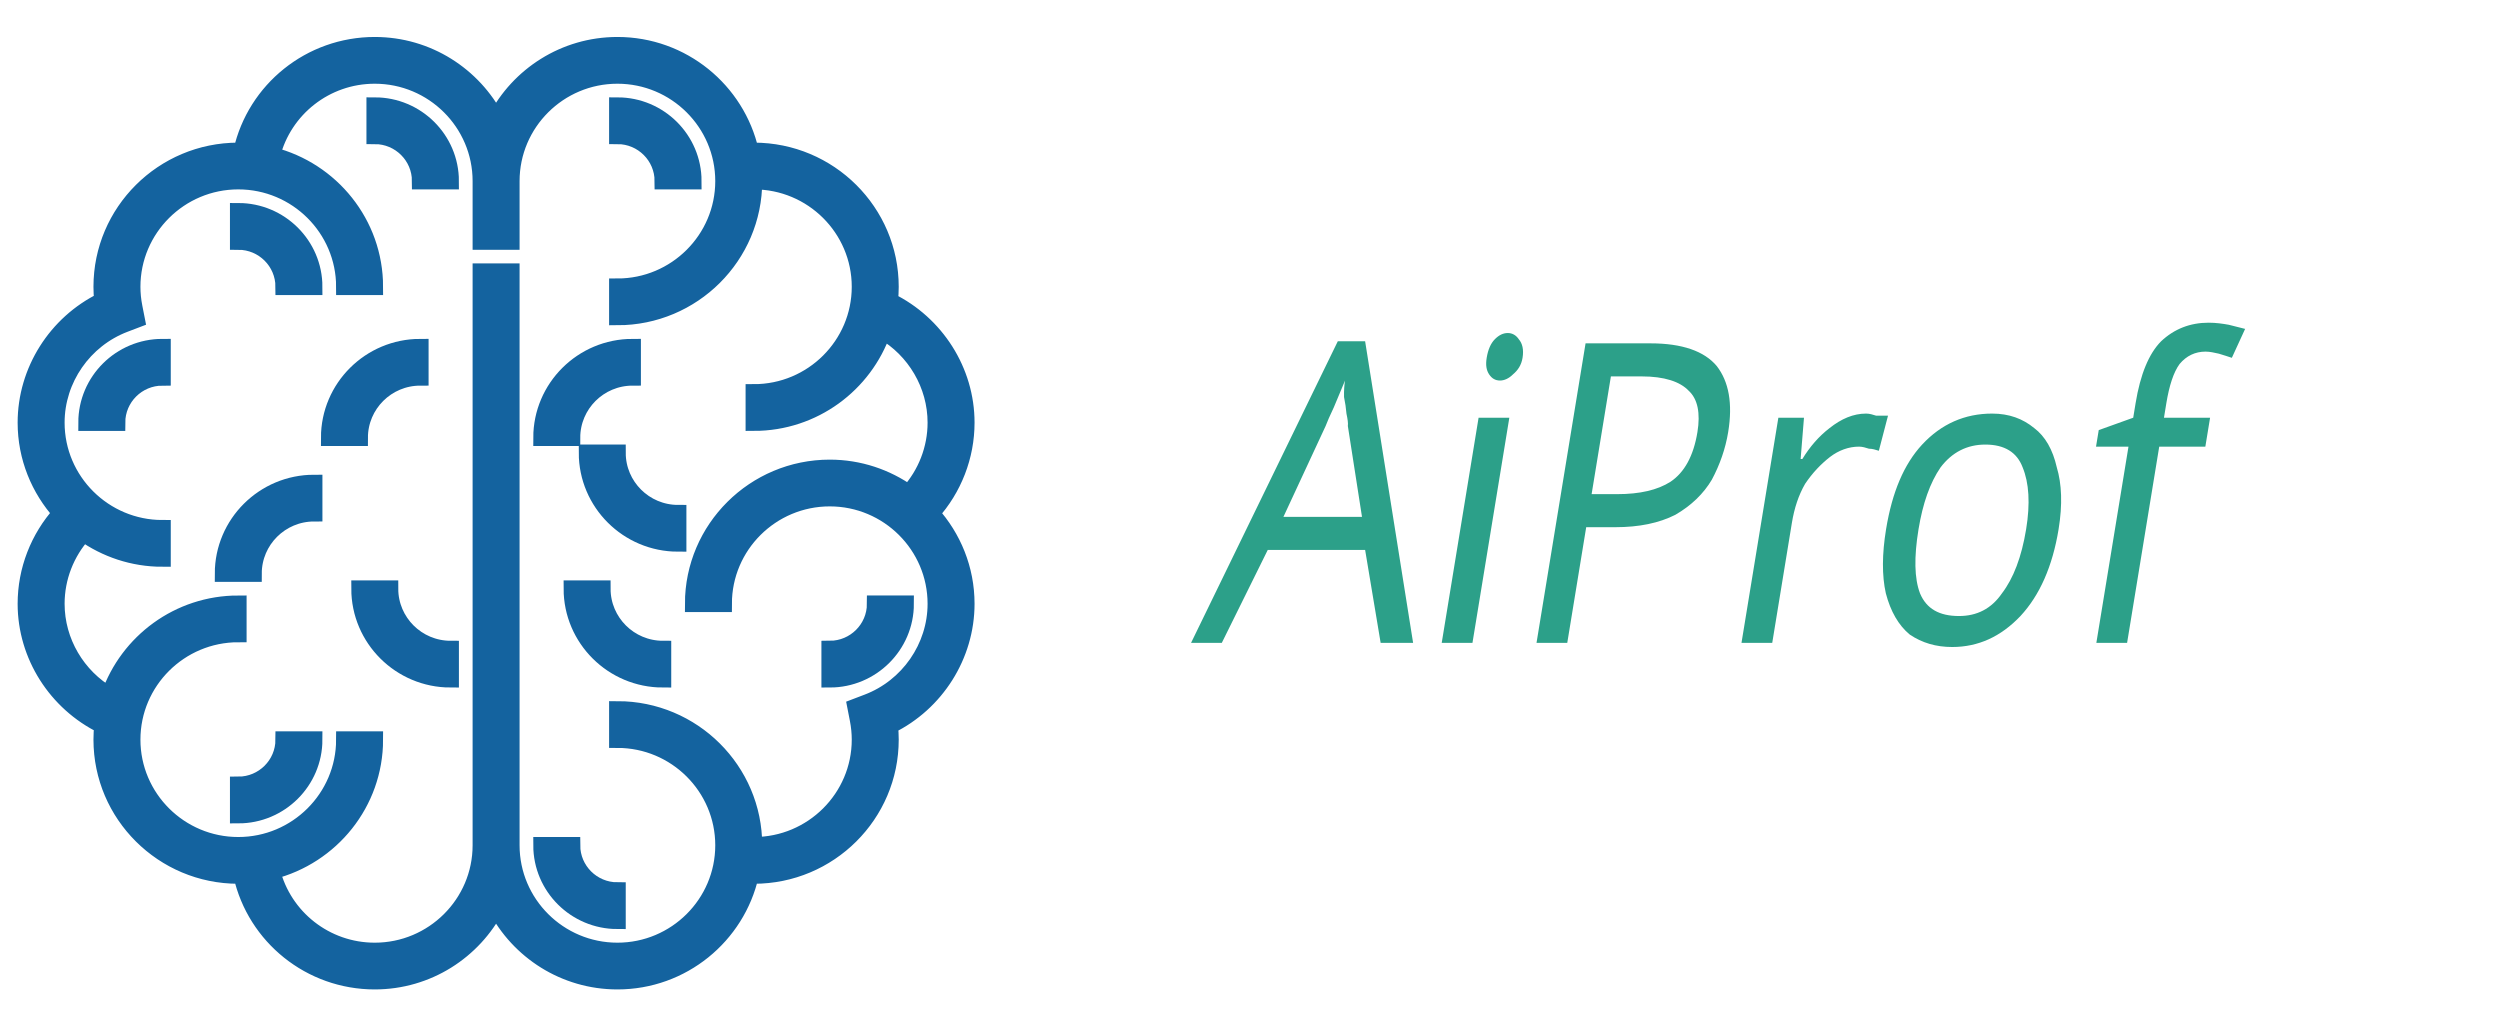
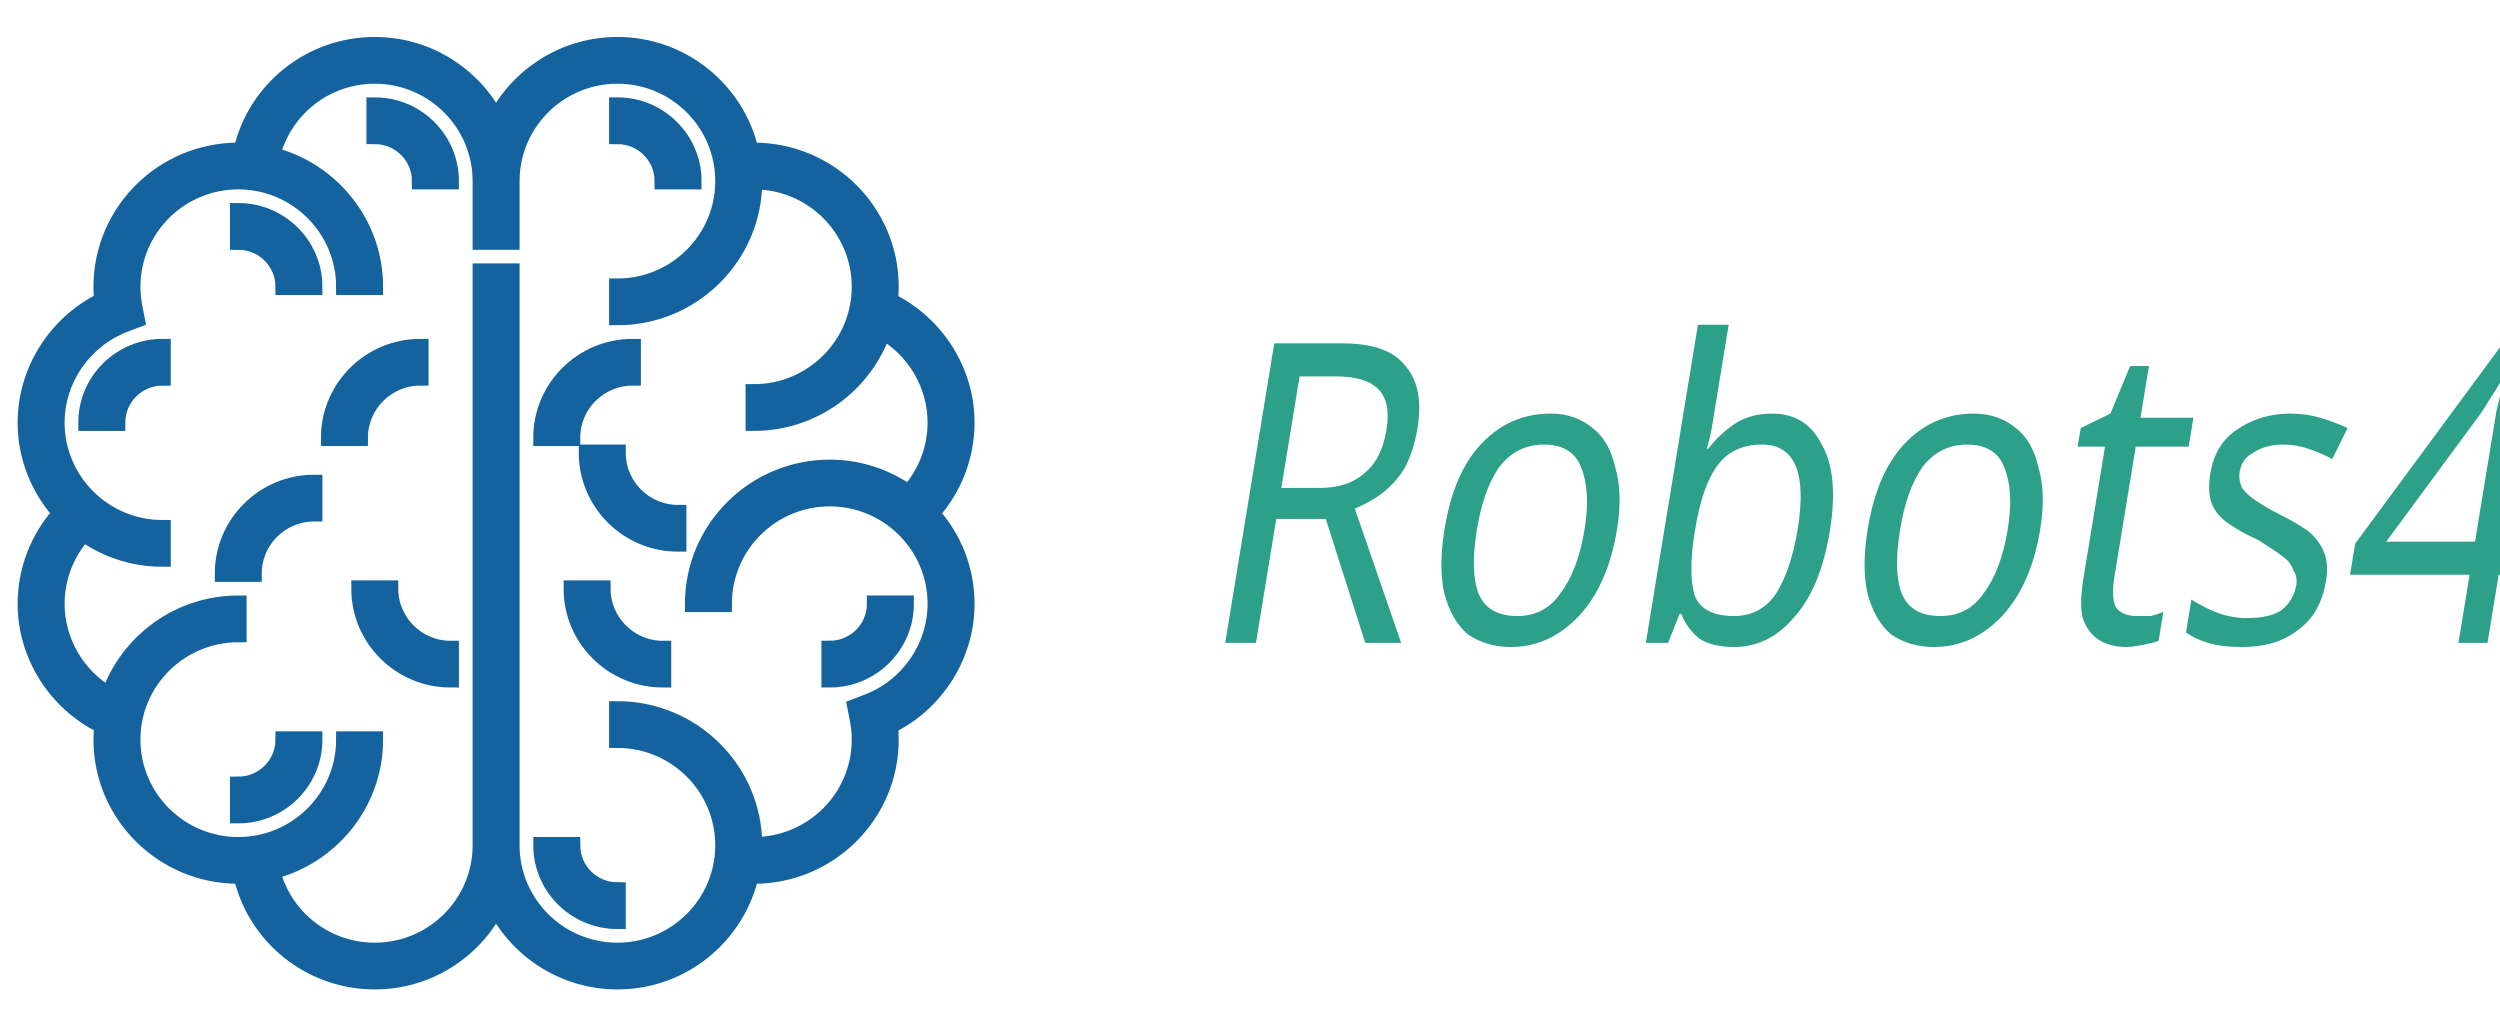
<svg xmlns="http://www.w3.org/2000/svg" width="132.818mm" height="54.209mm" viewBox="0 0 132.818 54.209" version="1.1" id="svg1" xml:space="preserve">
  <defs id="defs1">
    <rect x="280.484" y="555.185" width="58.555" height="23.856" id="rect2" />
  </defs>
  <g id="layer1" transform="translate(44.94765,207.7606)">
    <g style="fill:#14639f;stroke:#14639f;stroke-width:1.097" id="g1" transform="matrix(0.805715,0,0,0.8019632,-42.72034,-206.3948)">
      <g id="SVGRepo_bgCarrier" stroke-width="0" />
      <g id="SVGRepo_tracerCarrier" stroke-linecap="round" stroke-linejoin="round" stroke="#cccccc" stroke-width="0.14" />
      <g id="SVGRepo_iconCarrier" style="stroke-width:1.097" transform="translate(-2.053056,0.2946658)">
        <g id="g14" style="stroke-width:1.097">
          <path d="M 63,26 C 63,22.567 60.993,19.439 57.95,17.94 57.982,17.631 58,17.318 58,17 58,12.037 53.962,8 49,8 48.924,8 48.849,8.013 48.772,8.015 47.865,4.005 44.28,1 40,1 36.517,1 33.495,2.993 32,5.896 30.505,2.993 27.483,1 24,1 19.752,1 16.138,3.955 15.225,8.011 15.15,8.01 15.076,8 15,8 10.038,8 6,12.037 6,17 6,17.305 6.016,17.613 6.049,17.922 2.999,19.42 1,22.57 1,26 1,28.303 1.877,30.4 3.305,31.993 1.832,33.635 1,35.771 1,38 1,41.432 3.007,44.561 6.05,46.06 6.018,46.369 6,46.682 6,47 c 0,4.963 4.038,9 9,9 0.076,0 0.15,-0.01 0.225,-0.011 C 16.138,60.045 19.752,63 24,63 c 3.483,0 6.505,-1.993 8,-4.896 1.495,2.903 4.517,4.896 8,4.896 4.28,0 7.865,-3.005 8.772,-7.015 C 48.849,55.987 48.924,56 49,56 c 4.962,0 9,-4.037 9,-9 0,-0.305 -0.017,-0.612 -0.049,-0.922 C 61.001,44.581 63,41.43 63,38 63,35.697 62.123,33.6 60.695,32.007 62.168,30.365 63,28.229 63,26 Z m -6.507,18.533 -0.785,0.3 0.16,0.825 C 55.956,46.11 56,46.562 56,47 c 0,3.859 -3.14,7 -7,7 0,-4.963 -4.038,-9 -9,-9 v 2 c 3.86,0 7,3.141 7,7 0,3.859 -3.14,7 -7,7 -3.86,0 -7,-3.141 -7,-7 V 16 h -2 v 38 c 0,3.859 -3.14,7 -7,7 -3.247,0 -6.013,-2.219 -6.783,-5.288 C 21.109,54.721 24,51.196 24,47 h -2 c 0,3.859 -3.14,7 -7,7 -3.86,0 -7,-3.141 -7,-7 0,-3.859 3.14,-7 7,-7 V 38 C 11.068,38 7.725,40.539 6.503,44.06 4.372,42.824 3,40.51 3,38 3,36.266 3.647,34.605 4.793,33.327 6.265,34.376 8.059,35 10,35 V 33 C 6.14,33 3,29.859 3,26 3,23.122 4.812,20.496 7.507,19.467 L 8.293,19.166 8.132,18.341 C 8.044,17.892 8,17.44 8,17 c 0,-3.859 3.14,-7 7,-7 3.86,0 7,3.141 7,7 h 2 C 24,12.804 21.109,9.279 17.217,8.288 17.987,5.219 20.753,3 24,3 c 3.86,0 7,3.141 7,7 v 4 h 2 v -4 c 0,-3.859 3.14,-7 7,-7 3.86,0 7,3.141 7,7 0,3.859 -3.14,7 -7,7 v 2 c 4.962,0 9,-4.037 9,-9 3.86,0 7,3.141 7,7 0,3.859 -3.14,7 -7,7 v 2 c 3.932,0 7.275,-2.539 8.497,-6.061 C 59.628,21.175 61,23.49 61,26 61,27.734 60.353,29.395 59.207,30.673 57.735,29.624 55.941,29 54,29 c -4.962,0 -9,4.037 -9,9 h 2 c 0,-3.859 3.14,-7 7,-7 3.86,0 7,3.141 7,7 0,2.878 -1.812,5.504 -4.507,6.533 z" id="path1" style="stroke-width:1.097" />
          <path d="m 43,10 h 2 C 45,7.243 42.757,5 40,5 v 2 c 1.654,0 3,1.346 3,3 z" id="path2" style="stroke-width:1.097" />
          <path d="m 37,54 h -2 c 0,2.757 2.243,5 5,5 v -2 c -1.654,0 -3,-1.346 -3,-3 z" id="path3" style="stroke-width:1.097" />
          <path d="m 54,41 v 2 c 2.757,0 5,-2.243 5,-5 h -2 c 0,1.654 -1.346,3 -3,3 z" id="path4" style="stroke-width:1.097" />
          <path d="m 39,37 h -2 c 0,3.309 2.691,6 6,6 v -2 c -2.206,0 -4,-1.794 -4,-4 z" id="path5" style="stroke-width:1.097" />
          <path d="m 41,23 v -2 c -3.309,0 -6,2.691 -6,6 h 2 c 0,-2.206 1.794,-4 4,-4 z" id="path6" style="stroke-width:1.097" />
          <path d="m 25,37 h -2 c 0,3.309 2.691,6 6,6 v -2 c -2.206,0 -4,-1.794 -4,-4 z" id="path7" style="stroke-width:1.097" />
          <path d="m 40,28 h -2 c 0,3.309 2.691,6 6,6 v -2 c -2.206,0 -4,-1.794 -4,-4 z" id="path8" style="stroke-width:1.097" />
          <path d="m 27,23 v -2 c -3.309,0 -6,2.691 -6,6 h 2 c 0,-2.206 1.794,-4 4,-4 z" id="path9" style="stroke-width:1.097" />
          <path d="m 14,36 h 2 c 0,-2.206 1.794,-4 4,-4 v -2 c -3.309,0 -6,2.691 -6,6 z" id="path10" style="stroke-width:1.097" />
          <path d="m 15,50 v 2 c 2.757,0 5,-2.243 5,-5 h -2 c 0,1.654 -1.346,3 -3,3 z" id="path11" style="stroke-width:1.097" />
          <path d="m 5,26 h 2 c 0,-1.654 1.346,-3 3,-3 v -2 c -2.757,0 -5,2.243 -5,5 z" id="path12" style="stroke-width:1.097" />
          <path d="m 15,12 v 2 c 1.654,0 3,1.346 3,3 h 2 c 0,-2.757 -2.243,-5 -5,-5 z" id="path13" style="stroke-width:1.097" />
          <path d="m 24,5 v 2 c 1.654,0 3,1.346 3,3 h 2 C 29,7.243 26.757,5 24,5 Z" id="path14" style="stroke-width:1.097" />
        </g>
      </g>
    </g>
    <text xml:space="preserve" style="font-style:normal;font-variant:normal;font-weight:normal;font-stretch:normal;font-size:3.175px;font-family:'Lucida Console';-inkscape-font-specification:'Lucida Console';white-space:pre;inline-size:35.489;display:inline;fill:#2ca089;stroke-width:0.265" x="74.656" y="148.23" id="text1" transform="matrix(5.807813,0,-1.150117,7.023635,-244.7777,-1214.723)">
-       <tspan x="74.656" y="148.23" id="tspan1">AiProf</tspan>
+       <tspan x="74.656" y="148.23" id="tspan1">Robots4Business</tspan>
    </text>
    <text xml:space="preserve" transform="scale(0.2645833)" id="text2" style="white-space:pre;shape-inside:url(#rect2);display:inline;fill:#000000" />
  </g>
</svg>
